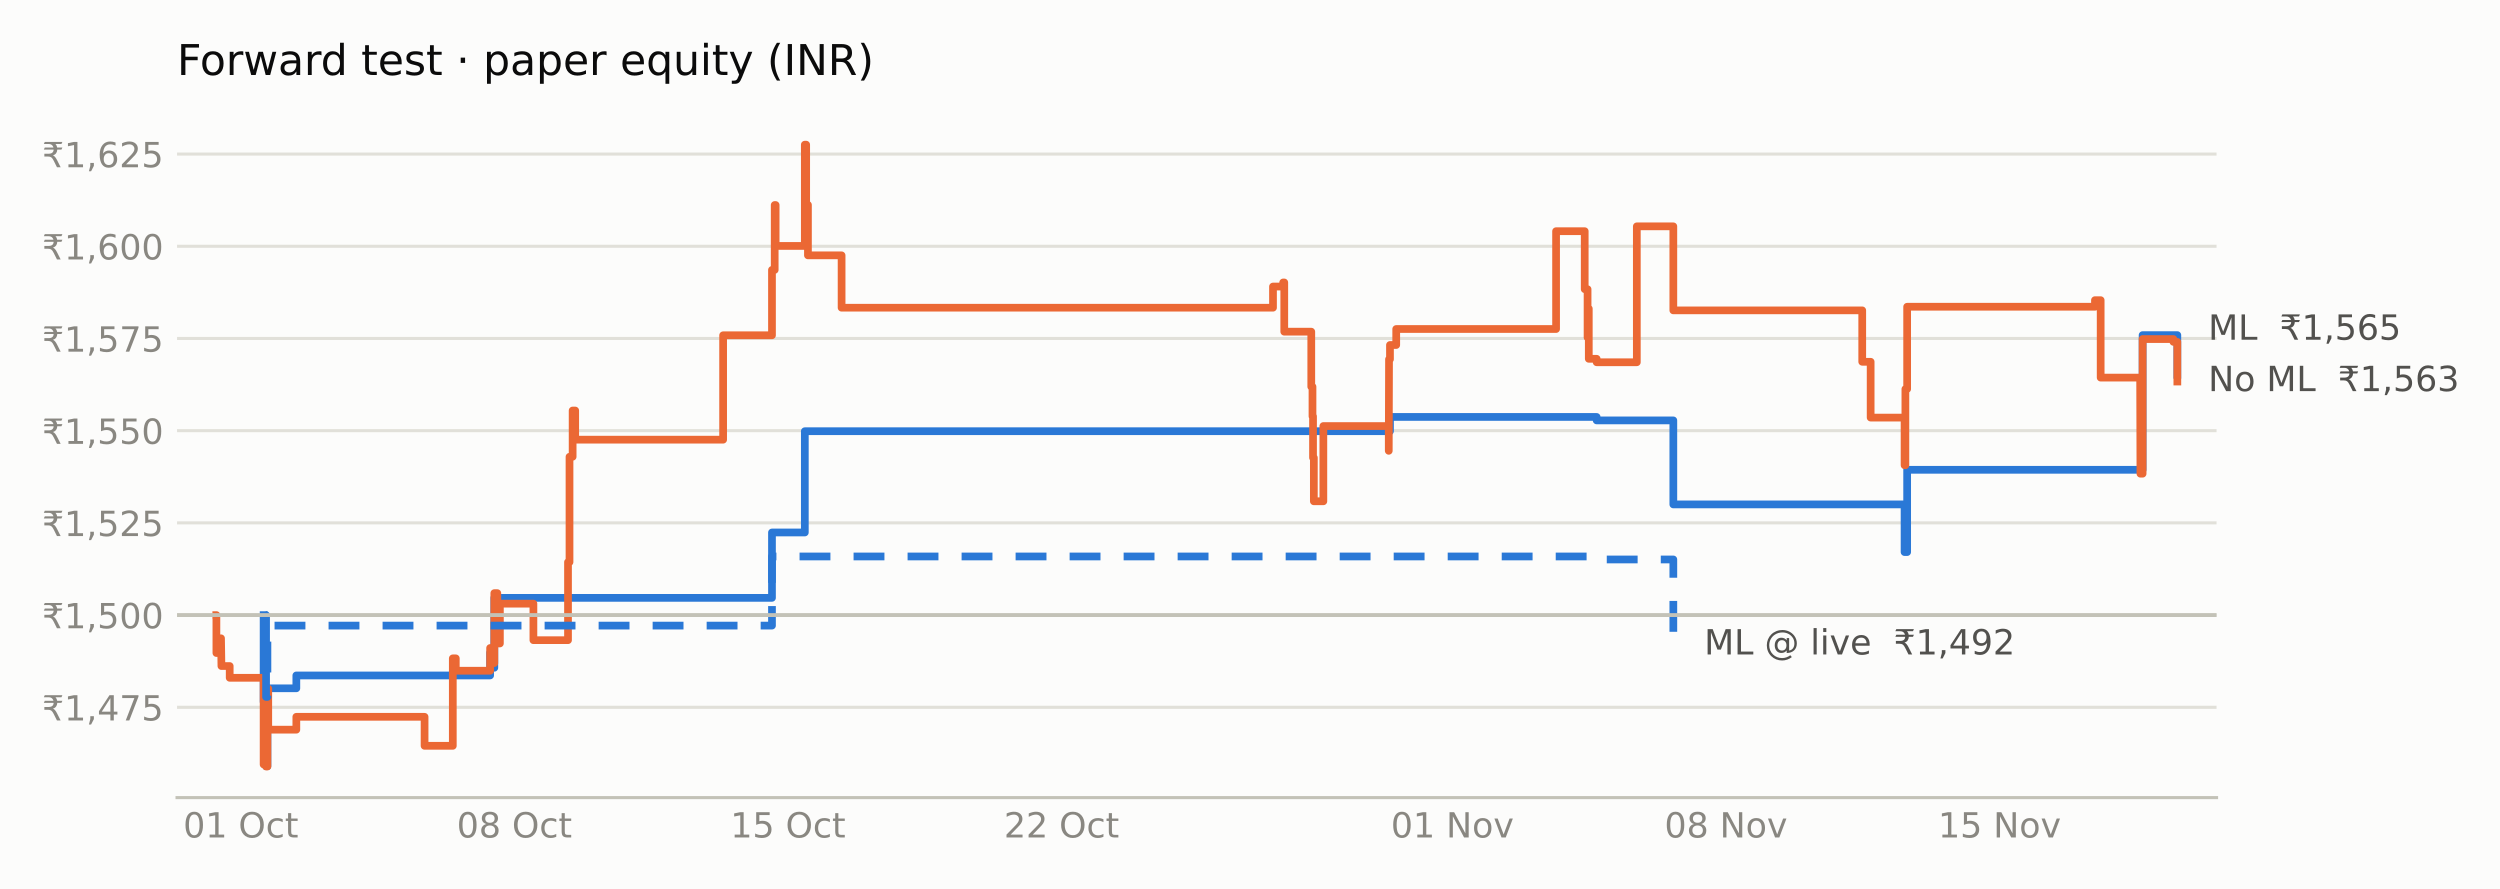
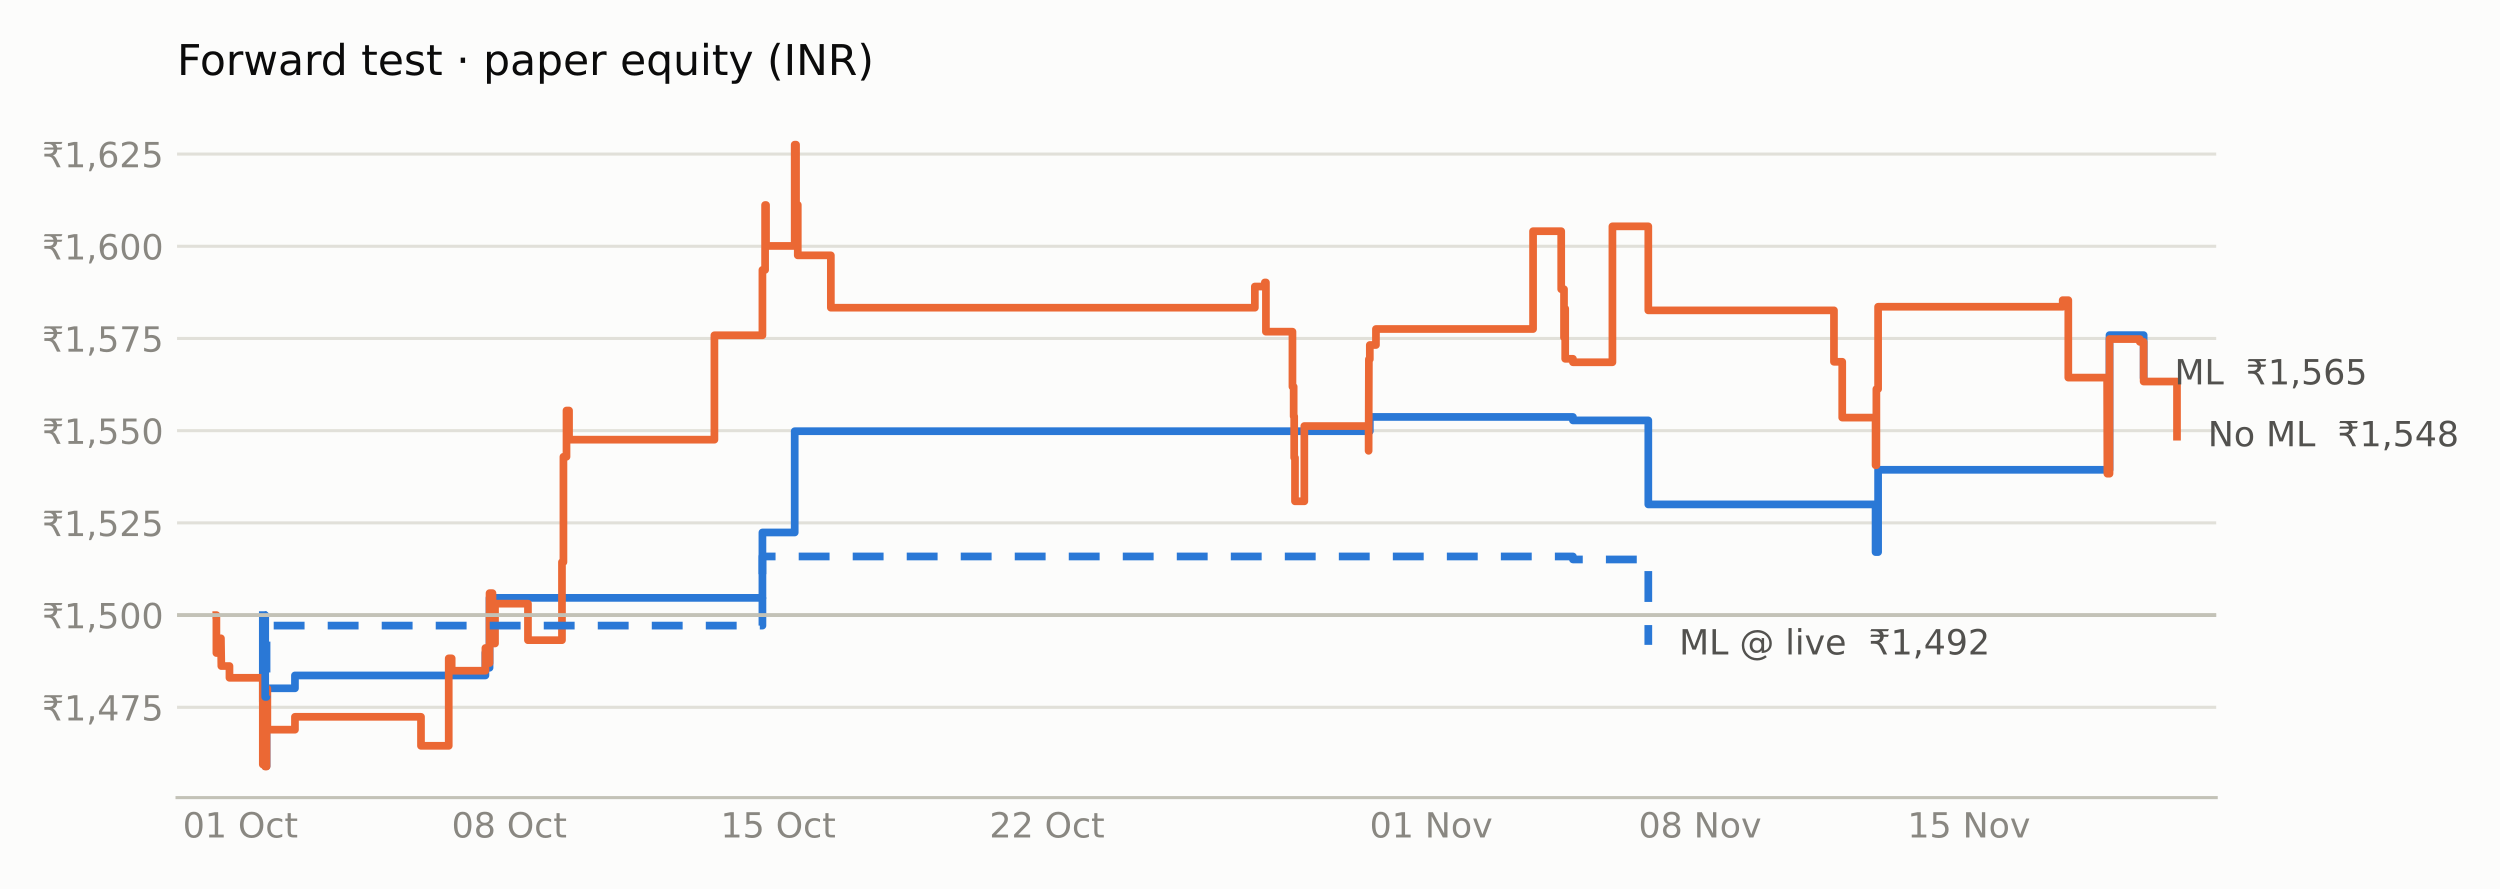
<svg xmlns="http://www.w3.org/2000/svg" xmlns:xlink="http://www.w3.org/1999/xlink" width="648pt" height="230.4pt" viewBox="0 0 648 230.4" version="1.1">
  <defs>
    <style type="text/css">*{stroke-linejoin: round; stroke-linecap: butt}</style>
  </defs>
  <g id="figure_1">
    <g id="patch_1">
      <path d="M 0 230.4  L 648 230.4  L 648 0  L 0 0  z " style="fill: #fcfcfb" />
    </g>
    <g id="axes_1">
      <g id="patch_2">
-         <path d="M 45.89 206.74  L 574.532 206.74  L 574.532 29.44  L 45.89 29.44  z " style="fill: #fcfcfb" />
+         <path d="M 45.89 206.74  L 574.442 206.74  L 574.442 29.44  L 45.89 29.44  z " style="fill: #fcfcfb" />
      </g>
      <g id="matplotlib.axis_1">
        <g id="xtick_1">
          <g id="line2d_1" />
          <g id="text_1">
-             <g style="fill: #898781" transform="translate(47.48564 217.0786) scale(0.09 -0.09)">
+             <g style="fill: #898781" transform="translate(47.37457 217.0786) scale(0.09 -0.09)">
              <defs>
                <path id="DejaVuSans-30" d="M 2034 4250  Q 1547 4250 1301 3770  Q 1056 3291 1056 2328  Q 1056 1369 1301 889  Q 1547 409 2034 409  Q 2525 409 2770 889  Q 3016 1369 3016 2328  Q 3016 3291 2770 3770  Q 2525 4250 2034 4250  z M 2034 4750  Q 2819 4750 3233 4129  Q 3647 3509 3647 2328  Q 3647 1150 3233 529  Q 2819 -91 2034 -91  Q 1250 -91 836 529  Q 422 1150 422 2328  Q 422 3509 836 4129  Q 1250 4750 2034 4750  z " transform="scale(0.015625)" />
                <path id="DejaVuSans-31" d="M 794 531  L 1825 531  L 1825 4091  L 703 3866  L 703 4441  L 1819 4666  L 2450 4666  L 2450 531  L 3481 531  L 3481 0  L 794 0  L 794 531  z " transform="scale(0.015625)" />
                <path id="DejaVuSans-20" transform="scale(0.015625)" />
                <path id="DejaVuSans-4f" d="M 2522 4238  Q 1834 4238 1429 3725  Q 1025 3213 1025 2328  Q 1025 1447 1429 934  Q 1834 422 2522 422  Q 3209 422 3611 934  Q 4013 1447 4013 2328  Q 4013 3213 3611 3725  Q 3209 4238 2522 4238  z M 2522 4750  Q 3503 4750 4090 4092  Q 4678 3434 4678 2328  Q 4678 1225 4090 567  Q 3503 -91 2522 -91  Q 1538 -91 948 565  Q 359 1222 359 2328  Q 359 3434 948 4092  Q 1538 4750 2522 4750  z " transform="scale(0.015625)" />
                <path id="DejaVuSans-63" d="M 3122 3366  L 3122 2828  Q 2878 2963 2633 3030  Q 2388 3097 2138 3097  Q 1578 3097 1268 2742  Q 959 2388 959 1747  Q 959 1106 1268 751  Q 1578 397 2138 397  Q 2388 397 2633 464  Q 2878 531 3122 666  L 3122 134  Q 2881 22 2623 -34  Q 2366 -91 2075 -91  Q 1284 -91 818 406  Q 353 903 353 1747  Q 353 2603 823 3093  Q 1294 3584 2113 3584  Q 2378 3584 2631 3529  Q 2884 3475 3122 3366  z " transform="scale(0.015625)" />
                <path id="DejaVuSans-74" d="M 1172 4494  L 1172 3500  L 2356 3500  L 2356 3053  L 1172 3053  L 1172 1153  Q 1172 725 1289 603  Q 1406 481 1766 481  L 2356 481  L 2356 0  L 1766 0  Q 1100 0 847 248  Q 594 497 594 1153  L 594 3053  L 172 3053  L 172 3500  L 594 3500  L 594 4494  L 1172 4494  z " transform="scale(0.015625)" />
              </defs>
              <use xlink:href="#DejaVuSans-30" />
              <use xlink:href="#DejaVuSans-31" transform="translate(63.62305 0)" />
              <use xlink:href="#DejaVuSans-20" transform="translate(127.2461 0)" />
              <use xlink:href="#DejaVuSans-4f" transform="translate(159.0332 0)" />
              <use xlink:href="#DejaVuSans-63" transform="translate(237.7441 0)" />
              <use xlink:href="#DejaVuSans-74" transform="translate(292.7246 0)" />
            </g>
          </g>
        </g>
        <g id="xtick_2">
          <g id="line2d_2" />
          <g id="text_2">
-             <g style="fill: #898781" transform="translate(118.3979 217.0786) scale(0.09 -0.09)">
+             <g style="fill: #898781" transform="translate(117.069 217.0786) scale(0.09 -0.09)">
              <defs>
                <path id="DejaVuSans-38" d="M 2034 2216  Q 1584 2216 1326 1975  Q 1069 1734 1069 1313  Q 1069 891 1326 650  Q 1584 409 2034 409  Q 2484 409 2743 651  Q 3003 894 3003 1313  Q 3003 1734 2745 1975  Q 2488 2216 2034 2216  z M 1403 2484  Q 997 2584 770 2862  Q 544 3141 544 3541  Q 544 4100 942 4425  Q 1341 4750 2034 4750  Q 2731 4750 3128 4425  Q 3525 4100 3525 3541  Q 3525 3141 3298 2862  Q 3072 2584 2669 2484  Q 3125 2378 3379 2068  Q 3634 1759 3634 1313  Q 3634 634 3220 271  Q 2806 -91 2034 -91  Q 1263 -91 848 271  Q 434 634 434 1313  Q 434 1759 690 2068  Q 947 2378 1403 2484  z M 1172 3481  Q 1172 3119 1398 2916  Q 1625 2713 2034 2713  Q 2441 2713 2670 2916  Q 2900 3119 2900 3481  Q 2900 3844 2670 4047  Q 2441 4250 2034 4250  Q 1625 4250 1398 4047  Q 1172 3844 1172 3481  z " transform="scale(0.015625)" />
              </defs>
              <use xlink:href="#DejaVuSans-30" />
              <use xlink:href="#DejaVuSans-38" transform="translate(63.62305 0)" />
              <use xlink:href="#DejaVuSans-20" transform="translate(127.2461 0)" />
              <use xlink:href="#DejaVuSans-4f" transform="translate(159.0332 0)" />
              <use xlink:href="#DejaVuSans-63" transform="translate(237.7441 0)" />
              <use xlink:href="#DejaVuSans-74" transform="translate(292.7246 0)" />
            </g>
          </g>
        </g>
        <g id="xtick_3">
          <g id="line2d_3" />
          <g id="text_3">
-             <g style="fill: #898781" transform="translate(189.3101 217.0786) scale(0.09 -0.09)">
+             <g style="fill: #898781" transform="translate(186.7635 217.0786) scale(0.09 -0.09)">
              <defs>
                <path id="DejaVuSans-35" d="M 691 4666  L 3169 4666  L 3169 4134  L 1269 4134  L 1269 2991  Q 1406 3038 1543 3061  Q 1681 3084 1819 3084  Q 2600 3084 3056 2656  Q 3513 2228 3513 1497  Q 3513 744 3044 326  Q 2575 -91 1722 -91  Q 1428 -91 1123 -41  Q 819 9 494 109  L 494 744  Q 775 591 1075 516  Q 1375 441 1709 441  Q 2250 441 2565 725  Q 2881 1009 2881 1497  Q 2881 1984 2565 2268  Q 2250 2553 1709 2553  Q 1456 2553 1204 2497  Q 953 2441 691 2322  L 691 4666  z " transform="scale(0.015625)" />
              </defs>
              <use xlink:href="#DejaVuSans-31" />
              <use xlink:href="#DejaVuSans-35" transform="translate(63.62305 0)" />
              <use xlink:href="#DejaVuSans-20" transform="translate(127.2461 0)" />
              <use xlink:href="#DejaVuSans-4f" transform="translate(159.0332 0)" />
              <use xlink:href="#DejaVuSans-63" transform="translate(237.7441 0)" />
              <use xlink:href="#DejaVuSans-74" transform="translate(292.7246 0)" />
            </g>
          </g>
        </g>
        <g id="xtick_4">
          <g id="line2d_4" />
          <g id="text_4">
-             <g style="fill: #898781" transform="translate(260.2224 217.0786) scale(0.09 -0.09)">
+             <g style="fill: #898781" transform="translate(256.458 217.0786) scale(0.09 -0.09)">
              <defs>
                <path id="DejaVuSans-32" d="M 1228 531  L 3431 531  L 3431 0  L 469 0  L 469 531  Q 828 903 1448 1529  Q 2069 2156 2228 2338  Q 2531 2678 2651 2914  Q 2772 3150 2772 3378  Q 2772 3750 2511 3984  Q 2250 4219 1831 4219  Q 1534 4219 1204 4116  Q 875 4013 500 3803  L 500 4441  Q 881 4594 1212 4672  Q 1544 4750 1819 4750  Q 2544 4750 2975 4387  Q 3406 4025 3406 3419  Q 3406 3131 3298 2873  Q 3191 2616 2906 2266  Q 2828 2175 2409 1742  Q 1991 1309 1228 531  z " transform="scale(0.015625)" />
              </defs>
              <use xlink:href="#DejaVuSans-32" />
              <use xlink:href="#DejaVuSans-32" transform="translate(63.62305 0)" />
              <use xlink:href="#DejaVuSans-20" transform="translate(127.2461 0)" />
              <use xlink:href="#DejaVuSans-4f" transform="translate(159.0332 0)" />
              <use xlink:href="#DejaVuSans-63" transform="translate(237.7441 0)" />
              <use xlink:href="#DejaVuSans-74" transform="translate(292.7246 0)" />
            </g>
          </g>
        </g>
        <g id="xtick_5">
          <g id="line2d_5" />
          <g id="text_5">
-             <g style="fill: #898781" transform="translate(360.5229 217.0786) scale(0.09 -0.09)">
+             <g style="fill: #898781" transform="translate(355.0188 217.0786) scale(0.09 -0.09)">
              <defs>
                <path id="DejaVuSans-4e" d="M 628 4666  L 1478 4666  L 3547 763  L 3547 4666  L 4159 4666  L 4159 0  L 3309 0  L 1241 3903  L 1241 0  L 628 0  L 628 4666  z " transform="scale(0.015625)" />
                <path id="DejaVuSans-6f" d="M 1959 3097  Q 1497 3097 1228 2736  Q 959 2375 959 1747  Q 959 1119 1226 758  Q 1494 397 1959 397  Q 2419 397 2687 759  Q 2956 1122 2956 1747  Q 2956 2369 2687 2733  Q 2419 3097 1959 3097  z M 1959 3584  Q 2709 3584 3137 3096  Q 3566 2609 3566 1747  Q 3566 888 3137 398  Q 2709 -91 1959 -91  Q 1206 -91 779 398  Q 353 888 353 1747  Q 353 2609 779 3096  Q 1206 3584 1959 3584  z " transform="scale(0.015625)" />
                <path id="DejaVuSans-76" d="M 191 3500  L 800 3500  L 1894 563  L 2988 3500  L 3597 3500  L 2284 0  L 1503 0  L 191 3500  z " transform="scale(0.015625)" />
              </defs>
              <use xlink:href="#DejaVuSans-30" />
              <use xlink:href="#DejaVuSans-31" transform="translate(63.62305 0)" />
              <use xlink:href="#DejaVuSans-20" transform="translate(127.2461 0)" />
              <use xlink:href="#DejaVuSans-4e" transform="translate(159.0332 0)" />
              <use xlink:href="#DejaVuSans-6f" transform="translate(233.8379 0)" />
              <use xlink:href="#DejaVuSans-76" transform="translate(295.0195 0)" />
            </g>
          </g>
        </g>
        <g id="xtick_6">
          <g id="line2d_6" />
          <g id="text_6">
-             <g style="fill: #898781" transform="translate(431.4351 217.0786) scale(0.09 -0.09)">
+             <g style="fill: #898781" transform="translate(424.7133 217.0786) scale(0.09 -0.09)">
              <use xlink:href="#DejaVuSans-30" />
              <use xlink:href="#DejaVuSans-38" transform="translate(63.62305 0)" />
              <use xlink:href="#DejaVuSans-20" transform="translate(127.2461 0)" />
              <use xlink:href="#DejaVuSans-4e" transform="translate(159.0332 0)" />
              <use xlink:href="#DejaVuSans-6f" transform="translate(233.8379 0)" />
              <use xlink:href="#DejaVuSans-76" transform="translate(295.0195 0)" />
            </g>
          </g>
        </g>
        <g id="xtick_7">
          <g id="line2d_7" />
          <g id="text_7">
-             <g style="fill: #898781" transform="translate(502.3474 217.0786) scale(0.09 -0.09)">
+             <g style="fill: #898781" transform="translate(494.4078 217.0786) scale(0.09 -0.09)">
              <use xlink:href="#DejaVuSans-31" />
              <use xlink:href="#DejaVuSans-35" transform="translate(63.62305 0)" />
              <use xlink:href="#DejaVuSans-20" transform="translate(127.2461 0)" />
              <use xlink:href="#DejaVuSans-4e" transform="translate(159.0332 0)" />
              <use xlink:href="#DejaVuSans-6f" transform="translate(233.8379 0)" />
              <use xlink:href="#DejaVuSans-76" transform="translate(295.0195 0)" />
            </g>
          </g>
        </g>
      </g>
      <g id="matplotlib.axis_2">
        <g id="ytick_1">
          <g id="line2d_8">
-             <path d="M 45.89 183.332  L 574.532 183.332  " clip-path="url(#pf45fdff407)" style="fill: none; stroke: #e1e0d9; stroke-width: 0.8; stroke-linecap: square" />
+             <path d="M 45.89 183.332  L 574.442 183.332  " clip-path="url(#p301b99d7ef)" style="fill: none; stroke: #e1e0d9; stroke-width: 0.8; stroke-linecap: square" />
          </g>
          <g id="line2d_9" />
          <g id="text_8">
            <g style="fill: #898781" transform="translate(10.89844 186.7514) scale(0.09 -0.09)">
              <defs>
                <path id="DejaVuSans-20b9" d="M 331 4281  L 503 4666  L 3747 4666  L 3575 4281  L 2469 4281  Q 2716 4038 2781 3634  L 3747 3634  L 3575 3250  L 2806 3250  Q 2791 2856 2600 2591  Q 2397 2300 2006 2188  Q 2209 2119 2400 1894  Q 2584 1681 2788 1275  L 3428 0  L 2750 0  L 2153 1197  Q 1919 1669 1706 1819  Q 1488 1972 1113 1972  L 425 1972  L 425 2491  L 1219 2491  Q 1675 2491 1906 2700  Q 2119 2894 2138 3250  L 331 3250  L 503 3634  L 2103 3634  Q 2047 3844 1906 4006  Q 1675 4281 1219 4281  L 331 4281  z " transform="scale(0.015625)" />
                <path id="DejaVuSans-2c" d="M 750 794  L 1409 794  L 1409 256  L 897 -744  L 494 -744  L 750 256  L 750 794  z " transform="scale(0.015625)" />
                <path id="DejaVuSans-34" d="M 2419 4116  L 825 1625  L 2419 1625  L 2419 4116  z M 2253 4666  L 3047 4666  L 3047 1625  L 3713 1625  L 3713 1100  L 3047 1100  L 3047 0  L 2419 0  L 2419 1100  L 313 1100  L 313 1709  L 2253 4666  z " transform="scale(0.015625)" />
                <path id="DejaVuSans-37" d="M 525 4666  L 3525 4666  L 3525 4397  L 1831 0  L 1172 0  L 2766 4134  L 525 4134  L 525 4666  z " transform="scale(0.015625)" />
              </defs>
              <use xlink:href="#DejaVuSans-20b9" />
              <use xlink:href="#DejaVuSans-31" transform="translate(63.62305 0)" />
              <use xlink:href="#DejaVuSans-2c" transform="translate(127.2461 0)" />
              <use xlink:href="#DejaVuSans-34" transform="translate(159.0332 0)" />
              <use xlink:href="#DejaVuSans-37" transform="translate(222.6562 0)" />
              <use xlink:href="#DejaVuSans-35" transform="translate(286.2793 0)" />
            </g>
          </g>
        </g>
        <g id="ytick_2">
          <g id="line2d_10">
-             <path d="M 45.89 159.432  L 574.532 159.432  " clip-path="url(#pf45fdff407)" style="fill: none; stroke: #e1e0d9; stroke-width: 0.8; stroke-linecap: square" />
+             <path d="M 45.89 159.432  L 574.442 159.432  " clip-path="url(#p301b99d7ef)" style="fill: none; stroke: #e1e0d9; stroke-width: 0.8; stroke-linecap: square" />
          </g>
          <g id="line2d_11" />
          <g id="text_9">
            <g style="fill: #898781" transform="translate(10.89844 162.851) scale(0.09 -0.09)">
              <use xlink:href="#DejaVuSans-20b9" />
              <use xlink:href="#DejaVuSans-31" transform="translate(63.62305 0)" />
              <use xlink:href="#DejaVuSans-2c" transform="translate(127.2461 0)" />
              <use xlink:href="#DejaVuSans-35" transform="translate(159.0332 0)" />
              <use xlink:href="#DejaVuSans-30" transform="translate(222.6562 0)" />
              <use xlink:href="#DejaVuSans-30" transform="translate(286.2793 0)" />
            </g>
          </g>
        </g>
        <g id="ytick_3">
          <g id="line2d_12">
-             <path d="M 45.89 135.531  L 574.532 135.531  " clip-path="url(#pf45fdff407)" style="fill: none; stroke: #e1e0d9; stroke-width: 0.8; stroke-linecap: square" />
+             <path d="M 45.89 135.531  L 574.442 135.531  " clip-path="url(#p301b99d7ef)" style="fill: none; stroke: #e1e0d9; stroke-width: 0.8; stroke-linecap: square" />
          </g>
          <g id="line2d_13" />
          <g id="text_10">
            <g style="fill: #898781" transform="translate(10.89844 138.9506) scale(0.09 -0.09)">
              <use xlink:href="#DejaVuSans-20b9" />
              <use xlink:href="#DejaVuSans-31" transform="translate(63.62305 0)" />
              <use xlink:href="#DejaVuSans-2c" transform="translate(127.2461 0)" />
              <use xlink:href="#DejaVuSans-35" transform="translate(159.0332 0)" />
              <use xlink:href="#DejaVuSans-32" transform="translate(222.6562 0)" />
              <use xlink:href="#DejaVuSans-35" transform="translate(286.2793 0)" />
            </g>
          </g>
        </g>
        <g id="ytick_4">
          <g id="line2d_14">
-             <path d="M 45.89 111.631  L 574.532 111.631  " clip-path="url(#pf45fdff407)" style="fill: none; stroke: #e1e0d9; stroke-width: 0.8; stroke-linecap: square" />
+             <path d="M 45.89 111.631  L 574.442 111.631  " clip-path="url(#p301b99d7ef)" style="fill: none; stroke: #e1e0d9; stroke-width: 0.8; stroke-linecap: square" />
          </g>
          <g id="line2d_15" />
          <g id="text_11">
            <g style="fill: #898781" transform="translate(10.89844 115.0502) scale(0.09 -0.09)">
              <use xlink:href="#DejaVuSans-20b9" />
              <use xlink:href="#DejaVuSans-31" transform="translate(63.62305 0)" />
              <use xlink:href="#DejaVuSans-2c" transform="translate(127.2461 0)" />
              <use xlink:href="#DejaVuSans-35" transform="translate(159.0332 0)" />
              <use xlink:href="#DejaVuSans-35" transform="translate(222.6562 0)" />
              <use xlink:href="#DejaVuSans-30" transform="translate(286.2793 0)" />
            </g>
          </g>
        </g>
        <g id="ytick_5">
          <g id="line2d_16">
-             <path d="M 45.89 87.731  L 574.532 87.731  " clip-path="url(#pf45fdff407)" style="fill: none; stroke: #e1e0d9; stroke-width: 0.8; stroke-linecap: square" />
+             <path d="M 45.89 87.731  L 574.442 87.731  " clip-path="url(#p301b99d7ef)" style="fill: none; stroke: #e1e0d9; stroke-width: 0.8; stroke-linecap: square" />
          </g>
          <g id="line2d_17" />
          <g id="text_12">
            <g style="fill: #898781" transform="translate(10.89844 91.14983) scale(0.09 -0.09)">
              <use xlink:href="#DejaVuSans-20b9" />
              <use xlink:href="#DejaVuSans-31" transform="translate(63.62305 0)" />
              <use xlink:href="#DejaVuSans-2c" transform="translate(127.2461 0)" />
              <use xlink:href="#DejaVuSans-35" transform="translate(159.0332 0)" />
              <use xlink:href="#DejaVuSans-37" transform="translate(222.6562 0)" />
              <use xlink:href="#DejaVuSans-35" transform="translate(286.2793 0)" />
            </g>
          </g>
        </g>
        <g id="ytick_6">
          <g id="line2d_18">
-             <path d="M 45.89 63.83  L 574.532 63.83  " clip-path="url(#pf45fdff407)" style="fill: none; stroke: #e1e0d9; stroke-width: 0.8; stroke-linecap: square" />
+             <path d="M 45.89 63.83  L 574.442 63.83  " clip-path="url(#p301b99d7ef)" style="fill: none; stroke: #e1e0d9; stroke-width: 0.8; stroke-linecap: square" />
          </g>
          <g id="line2d_19" />
          <g id="text_13">
            <g style="fill: #898781" transform="translate(10.89844 67.24944) scale(0.09 -0.09)">
              <defs>
                <path id="DejaVuSans-36" d="M 2113 2584  Q 1688 2584 1439 2293  Q 1191 2003 1191 1497  Q 1191 994 1439 701  Q 1688 409 2113 409  Q 2538 409 2786 701  Q 3034 994 3034 1497  Q 3034 2003 2786 2293  Q 2538 2584 2113 2584  z M 3366 4563  L 3366 3988  Q 3128 4100 2886 4159  Q 2644 4219 2406 4219  Q 1781 4219 1451 3797  Q 1122 3375 1075 2522  Q 1259 2794 1537 2939  Q 1816 3084 2150 3084  Q 2853 3084 3261 2657  Q 3669 2231 3669 1497  Q 3669 778 3244 343  Q 2819 -91 2113 -91  Q 1303 -91 875 529  Q 447 1150 447 2328  Q 447 3434 972 4092  Q 1497 4750 2381 4750  Q 2619 4750 2861 4703  Q 3103 4656 3366 4563  z " transform="scale(0.015625)" />
              </defs>
              <use xlink:href="#DejaVuSans-20b9" />
              <use xlink:href="#DejaVuSans-31" transform="translate(63.62305 0)" />
              <use xlink:href="#DejaVuSans-2c" transform="translate(127.2461 0)" />
              <use xlink:href="#DejaVuSans-36" transform="translate(159.0332 0)" />
              <use xlink:href="#DejaVuSans-30" transform="translate(222.6562 0)" />
              <use xlink:href="#DejaVuSans-30" transform="translate(286.2793 0)" />
            </g>
          </g>
        </g>
        <g id="ytick_7">
          <g id="line2d_20">
-             <path d="M 45.89 39.93  L 574.532 39.93  " clip-path="url(#pf45fdff407)" style="fill: none; stroke: #e1e0d9; stroke-width: 0.8; stroke-linecap: square" />
+             <path d="M 45.89 39.93  L 574.442 39.93  " clip-path="url(#p301b99d7ef)" style="fill: none; stroke: #e1e0d9; stroke-width: 0.8; stroke-linecap: square" />
          </g>
          <g id="line2d_21" />
          <g id="text_14">
            <g style="fill: #898781" transform="translate(10.89844 43.34906) scale(0.09 -0.09)">
              <use xlink:href="#DejaVuSans-20b9" />
              <use xlink:href="#DejaVuSans-31" transform="translate(63.62305 0)" />
              <use xlink:href="#DejaVuSans-2c" transform="translate(127.2461 0)" />
              <use xlink:href="#DejaVuSans-36" transform="translate(159.0332 0)" />
              <use xlink:href="#DejaVuSans-32" transform="translate(222.6562 0)" />
              <use xlink:href="#DejaVuSans-35" transform="translate(286.2793 0)" />
            </g>
          </g>
        </g>
      </g>
      <g id="line2d_22">
-         <path d="M 68.332 159.432  L 68.332 159.432  L 68.332 181.9  L 68.649 181.9  L 68.649 177.919  L 68.965 177.919  L 68.965 198.6  L 69.317 198.6  L 69.317 178.406  L 76.809 178.406  L 76.809 175.074  L 127.039 175.074  L 127.039 169.183  L 127.883 169.183  L 127.883 173.084  L 128.129 173.084  L 128.129 154.962  L 200.097 154.962  L 200.097 138.019  L 208.609 138.019  L 208.609 111.772  L 360.282 111.772  L 360.282 108.075  L 413.853 108.075  L 413.853 108.968  L 433.727 108.968  L 433.727 130.746  L 493.665 130.746  L 493.665 143.098  L 494.333 143.098  L 494.333 121.767  L 555.361 121.767  L 555.361 86.865  L 564.366 86.865  L 564.366 97.145  " clip-path="url(#pf45fdff407)" style="fill: none; stroke: #2a78d6; stroke-width: 2; stroke-linecap: square" />
+         <path d="M 68.12 159.432  L 68.12 159.432  L 68.12 181.9  L 68.431 181.9  L 68.431 177.919  L 68.742 177.919  L 68.742 198.6  L 69.088 198.6  L 69.088 178.406  L 76.451 178.406  L 76.451 175.074  L 125.818 175.074  L 125.818 169.183  L 126.648 169.183  L 126.648 173.084  L 126.89 173.084  L 126.89 154.962  L 197.621 154.962  L 197.621 138.019  L 205.987 138.019  L 205.987 111.772  L 355.056 111.772  L 355.056 108.075  L 407.707 108.075  L 407.707 108.968  L 427.24 108.968  L 427.24 130.746  L 486.148 130.746  L 486.148 143.098  L 486.805 143.098  L 486.805 121.767  L 546.785 121.767  L 546.785 86.865  L 555.635 86.865  L 555.635 97.145  " clip-path="url(#p301b99d7ef)" style="fill: none; stroke: #2a78d6; stroke-width: 2; stroke-linecap: square" />
      </g>
      <g id="line2d_23">
-         <path d="M 56.056 159.432  L 56.091 159.432  L 56.091 169.264  L 57.287 169.264  L 57.287 165.445  L 57.393 172.637  L 59.538 172.637  L 59.538 175.684  L 68.332 175.684  L 68.332 198.153  L 68.438 181.982  L 68.649 181.982  L 68.649 178  L 68.965 178  L 68.965 198.681  L 69.317 198.681  L 69.317 178.487  L 69.528 178.487  L 69.528 189.133  L 76.809 189.133  L 76.809 185.801  L 110.049 185.801  L 110.049 193.318  L 117.366 193.318  L 117.366 170.646  L 118.14 170.646  L 118.14 173.856  L 127.039 173.856  L 127.039 167.964  L 127.883 167.964  L 127.883 171.865  L 128.129 171.865  L 128.129 153.743  L 128.903 153.743  L 128.903 166.664  L 129.29 166.664  L 129.29 166.786  L 129.571 166.786  L 129.571 156.466  L 138.26 156.466  L 138.26 165.933  L 147.229 165.933  L 147.229 145.699  L 147.616 145.699  L 147.616 118.395  L 148.425 118.395  L 148.425 106.409  L 149.093 106.409  L 149.093 113.966  L 187.434 113.966  L 187.434 86.906  L 200.097 86.906  L 200.097 69.963  L 200.8 69.963  L 200.8 53.142  L 201.046 53.142  L 201.046 63.746  L 208.609 63.746  L 208.609 37.499  L 208.961 37.499  L 208.961 53.101  L 209.418 53.101  L 209.418 66.184  L 218.141 66.184  L 218.141 79.755  L 329.962 79.755  L 329.962 74.27  L 332.6 74.27  L 332.6 73.213  L 332.881 73.213  L 332.881 85.971  L 339.881 85.971  L 339.881 100.233  L 340.198 100.233  L 340.198 107.912  L 340.338 107.912  L 340.338 118.639  L 340.549 118.639  L 340.549 129.934  L 343.012 129.934  L 343.012 110.431  L 359.966 110.431  L 359.966 116.851  L 360.036 93.122  L 360.282 93.122  L 360.282 89.425  L 361.9 89.425  L 361.9 85.281  L 403.336 85.281  L 403.336 59.927  L 410.758 59.927  L 410.758 74.961  L 411.497 74.961  L 411.497 87.475  L 411.743 87.475  L 411.813 79.999  L 411.813 93.001  L 413.853 93.001  L 413.853 93.894  L 424.265 93.894  L 424.265 58.668  L 433.727 58.668  L 433.727 80.446  L 482.69 80.446  L 482.69 93.773  L 484.871 93.773  L 484.871 108.237  L 493.665 108.237  L 493.665 120.589  L 493.876 120.589  L 493.876 100.842  L 494.333 100.842  L 494.333 79.511  L 543.015 79.511  L 543.015 77.805  L 544.492 77.805  L 544.492 97.876  L 554.728 97.876  L 554.799 122.783  L 555.361 122.783  L 555.361 87.881  L 563.346 87.881  L 563.346 88.612  L 564.366 88.612  L 564.366 98.892  L 564.366 98.892  " clip-path="url(#pf45fdff407)" style="fill: none; stroke: #eb6834; stroke-width: 2; stroke-linecap: square" />
+         <path d="M 56.054 159.432  L 56.089 159.432  L 56.089 169.264  L 57.264 169.264  L 57.264 165.445  L 57.368 172.637  L 59.477 172.637  L 59.477 175.684  L 68.12 175.684  L 68.12 198.153  L 68.223 181.982  L 68.431 181.982  L 68.431 178  L 68.742 178  L 68.742 198.681  L 69.088 198.681  L 69.088 178.487  L 69.295 178.487  L 69.295 189.133  L 76.451 189.133  L 76.451 185.801  L 109.12 185.801  L 109.12 193.318  L 116.311 193.318  L 116.311 170.646  L 117.072 170.646  L 117.072 173.856  L 125.818 173.856  L 125.818 167.964  L 126.648 167.964  L 126.648 171.865  L 126.89 171.865  L 126.89 153.743  L 127.65 153.743  L 127.65 166.664  L 128.031 166.664  L 128.031 166.786  L 128.307 166.786  L 128.307 156.466  L 136.846 156.466  L 136.846 165.933  L 145.662 165.933  L 145.662 145.699  L 146.042 145.699  L 146.042 118.395  L 146.837 118.395  L 146.837 106.409  L 147.494 106.409  L 147.494 113.966  L 185.176 113.966  L 185.176 86.906  L 197.621 86.906  L 197.621 69.963  L 198.313 69.963  L 198.313 53.142  L 198.555 53.142  L 198.555 63.746  L 205.987 63.746  L 205.987 37.499  L 206.333 37.499  L 206.333 53.101  L 206.783 53.101  L 206.783 66.184  L 215.356 66.184  L 215.356 79.755  L 325.256 79.755  L 325.256 74.27  L 327.849 74.27  L 327.849 73.213  L 328.126 73.213  L 328.126 85.971  L 335.005 85.971  L 335.005 100.233  L 335.316 100.233  L 335.316 107.912  L 335.455 107.912  L 335.455 118.639  L 335.662 118.639  L 335.662 129.934  L 338.082 129.934  L 338.082 110.431  L 354.745 110.431  L 354.745 116.851  L 354.814 93.122  L 355.056 93.122  L 355.056 89.425  L 356.646 89.425  L 356.646 85.281  L 397.371 85.281  L 397.371 59.927  L 404.665 59.927  L 404.665 74.961  L 405.391 74.961  L 405.391 87.475  L 405.633 87.475  L 405.702 79.999  L 405.702 93.001  L 407.707 93.001  L 407.707 93.894  L 417.94 93.894  L 417.94 58.668  L 427.24 58.668  L 427.24 80.446  L 475.362 80.446  L 475.362 93.773  L 477.505 93.773  L 477.505 108.237  L 486.148 108.237  L 486.148 120.589  L 486.356 120.589  L 486.356 100.842  L 486.805 100.842  L 486.805 79.511  L 534.651 79.511  L 534.651 77.805  L 536.103 77.805  L 536.103 97.876  L 546.163 97.876  L 546.232 122.783  L 546.785 122.783  L 546.785 87.881  L 554.633 87.881  L 554.633 88.612  L 555.635 88.612  L 555.635 98.892  L 564.278 98.892  L 564.278 113.194  L 564.278 113.194  " clip-path="url(#p301b99d7ef)" style="fill: none; stroke: #eb6834; stroke-width: 2; stroke-linecap: square" />
      </g>
      <g id="line2d_24">
-         <path d="M 68.86 159.432  L 68.965 159.432  L 68.965 180.641  L 69.317 180.641  L 69.317 162.154  L 200.097 162.154  L 200.097 144.236  L 413.853 144.236  L 413.853 145.008  L 433.727 145.008  L 433.727 167.152  " clip-path="url(#pf45fdff407)" style="fill: none; stroke-dasharray: 8,6; stroke-dashoffset: 0; stroke: #2a78d6; stroke-width: 2" />
+         <path d="M 68.638 159.432  L 68.742 159.432  L 68.742 180.641  L 69.088 180.641  L 69.088 162.154  L 197.621 162.154  L 197.621 144.236  L 407.707 144.236  L 407.707 145.008  L 427.24 145.008  L 427.24 167.152  " clip-path="url(#p301b99d7ef)" style="fill: none; stroke-dasharray: 8,6; stroke-dashoffset: 0; stroke: #2a78d6; stroke-width: 2" />
      </g>
      <g id="line2d_25">
-         <path d="M 45.89 159.432  L 574.532 159.432  " clip-path="url(#pf45fdff407)" style="fill: none; stroke: #c3c2b7; stroke-linecap: square" />
+         <path d="M 45.89 159.432  L 574.442 159.432  " clip-path="url(#p301b99d7ef)" style="fill: none; stroke: #c3c2b7; stroke-linecap: square" />
      </g>
      <g id="patch_3">
-         <path d="M 45.89 206.74  L 574.532 206.74  " style="fill: none; stroke: #c3c2b7; stroke-width: 0.8; stroke-linejoin: miter; stroke-linecap: square" />
+         <path d="M 45.89 206.74  L 574.442 206.74  " style="fill: none; stroke: #c3c2b7; stroke-width: 0.8; stroke-linejoin: miter; stroke-linecap: square" />
      </g>
      <g id="text_15">
-         <g style="fill: #52514e" transform="translate(441.7272 169.635) scale(0.09 -0.09)">
+         <g style="fill: #52514e" transform="translate(435.2397 169.635) scale(0.09 -0.09)">
          <defs>
            <path id="DejaVuSans-4d" d="M 628 4666  L 1569 4666  L 2759 1491  L 3956 4666  L 4897 4666  L 4897 0  L 4281 0  L 4281 4097  L 3078 897  L 2444 897  L 1241 4097  L 1241 0  L 628 0  L 628 4666  z " transform="scale(0.015625)" />
            <path id="DejaVuSans-4c" d="M 628 4666  L 1259 4666  L 1259 531  L 3531 531  L 3531 0  L 628 0  L 628 4666  z " transform="scale(0.015625)" />
            <path id="DejaVuSans-40" d="M 2381 1678  Q 2381 1231 2603 976  Q 2825 722 3213 722  Q 3597 722 3817 978  Q 4038 1234 4038 1678  Q 4038 2116 3813 2373  Q 3588 2631 3206 2631  Q 2828 2631 2604 2375  Q 2381 2119 2381 1678  z M 4084 744  Q 3897 503 3655 389  Q 3413 275 3091 275  Q 2553 275 2217 664  Q 1881 1053 1881 1678  Q 1881 2303 2218 2693  Q 2556 3084 3091 3084  Q 3413 3084 3656 2967  Q 3900 2850 4084 2613  L 4084 3022  L 4531 3022  L 4531 722  Q 4988 791 5245 1139  Q 5503 1488 5503 2041  Q 5503 2375 5404 2669  Q 5306 2963 5106 3213  Q 4781 3622 4314 3839  Q 3847 4056 3297 4056  Q 2913 4056 2559 3954  Q 2206 3853 1906 3653  Q 1416 3334 1139 2817  Q 863 2300 863 1697  Q 863 1200 1042 765  Q 1222 331 1563 0  Q 1891 -325 2322 -495  Q 2753 -666 3244 -666  Q 3647 -666 4036 -530  Q 4425 -394 4750 -141  L 5031 -488  Q 4641 -791 4180 -952  Q 3719 -1113 3244 -1113  Q 2666 -1113 2153 -908  Q 1641 -703 1241 -313  Q 841 78 631 592  Q 422 1106 422 1697  Q 422 2266 634 2781  Q 847 3297 1241 3688  Q 1644 4084 2172 4295  Q 2700 4506 3291 4506  Q 3953 4506 4520 4234  Q 5088 3963 5472 3463  Q 5706 3156 5829 2797  Q 5953 2438 5953 2053  Q 5953 1231 5456 756  Q 4959 281 4084 263  L 4084 744  z " transform="scale(0.015625)" />
            <path id="DejaVuSans-6c" d="M 603 4863  L 1178 4863  L 1178 0  L 603 0  L 603 4863  z " transform="scale(0.015625)" />
            <path id="DejaVuSans-69" d="M 603 3500  L 1178 3500  L 1178 0  L 603 0  L 603 3500  z M 603 4863  L 1178 4863  L 1178 4134  L 603 4134  L 603 4863  z " transform="scale(0.015625)" />
            <path id="DejaVuSans-65" d="M 3597 1894  L 3597 1613  L 953 1613  Q 991 1019 1311 708  Q 1631 397 2203 397  Q 2534 397 2845 478  Q 3156 559 3463 722  L 3463 178  Q 3153 47 2828 -22  Q 2503 -91 2169 -91  Q 1331 -91 842 396  Q 353 884 353 1716  Q 353 2575 817 3079  Q 1281 3584 2069 3584  Q 2775 3584 3186 3129  Q 3597 2675 3597 1894  z M 3022 2063  Q 3016 2534 2758 2815  Q 2500 3097 2075 3097  Q 1594 3097 1305 2825  Q 1016 2553 972 2059  L 3022 2063  z " transform="scale(0.015625)" />
            <path id="DejaVuSans-39" d="M 703 97  L 703 672  Q 941 559 1184 500  Q 1428 441 1663 441  Q 2288 441 2617 861  Q 2947 1281 2994 2138  Q 2813 1869 2534 1725  Q 2256 1581 1919 1581  Q 1219 1581 811 2004  Q 403 2428 403 3163  Q 403 3881 828 4315  Q 1253 4750 1959 4750  Q 2769 4750 3195 4129  Q 3622 3509 3622 2328  Q 3622 1225 3098 567  Q 2575 -91 1691 -91  Q 1453 -91 1209 -44  Q 966 3 703 97  z M 1959 2075  Q 2384 2075 2632 2365  Q 2881 2656 2881 3163  Q 2881 3666 2632 3958  Q 2384 4250 1959 4250  Q 1534 4250 1286 3958  Q 1038 3666 1038 3163  Q 1038 2656 1286 2365  Q 1534 2075 1959 2075  z " transform="scale(0.015625)" />
          </defs>
          <use xlink:href="#DejaVuSans-4d" />
          <use xlink:href="#DejaVuSans-4c" transform="translate(86.2793 0)" />
          <use xlink:href="#DejaVuSans-20" transform="translate(141.9922 0)" />
          <use xlink:href="#DejaVuSans-40" transform="translate(173.7793 0)" />
          <use xlink:href="#DejaVuSans-20" transform="translate(273.7793 0)" />
          <use xlink:href="#DejaVuSans-6c" transform="translate(305.5664 0)" />
          <use xlink:href="#DejaVuSans-69" transform="translate(333.3496 0)" />
          <use xlink:href="#DejaVuSans-76" transform="translate(361.1328 0)" />
          <use xlink:href="#DejaVuSans-65" transform="translate(420.3125 0)" />
          <use xlink:href="#DejaVuSans-20" transform="translate(481.8359 0)" />
          <use xlink:href="#DejaVuSans-20" transform="translate(513.623 0)" />
          <use xlink:href="#DejaVuSans-20b9" transform="translate(545.4102 0)" />
          <use xlink:href="#DejaVuSans-31" transform="translate(609.0332 0)" />
          <use xlink:href="#DejaVuSans-2c" transform="translate(672.6562 0)" />
          <use xlink:href="#DejaVuSans-34" transform="translate(704.4434 0)" />
          <use xlink:href="#DejaVuSans-39" transform="translate(768.0664 0)" />
          <use xlink:href="#DejaVuSans-32" transform="translate(831.6895 0)" />
        </g>
      </g>
      <g id="text_16">
-         <g style="fill: #52514e" transform="translate(572.3661 101.3755) scale(0.09 -0.09)">
-           <defs>
-             <path id="DejaVuSans-33" d="M 2597 2516  Q 3050 2419 3304 2112  Q 3559 1806 3559 1356  Q 3559 666 3084 287  Q 2609 -91 1734 -91  Q 1441 -91 1130 -33  Q 819 25 488 141  L 488 750  Q 750 597 1062 519  Q 1375 441 1716 441  Q 2309 441 2620 675  Q 2931 909 2931 1356  Q 2931 1769 2642 2001  Q 2353 2234 1838 2234  L 1294 2234  L 1294 2753  L 1863 2753  Q 2328 2753 2575 2939  Q 2822 3125 2822 3475  Q 2822 3834 2567 4026  Q 2313 4219 1838 4219  Q 1578 4219 1281 4162  Q 984 4106 628 3988  L 628 4550  Q 988 4650 1302 4700  Q 1616 4750 1894 4750  Q 2613 4750 3031 4423  Q 3450 4097 3450 3541  Q 3450 3153 3228 2886  Q 3006 2619 2597 2516  z " transform="scale(0.015625)" />
-           </defs>
+         <g style="fill: #52514e" transform="translate(572.2778 115.6774) scale(0.09 -0.09)">
          <use xlink:href="#DejaVuSans-4e" />
          <use xlink:href="#DejaVuSans-6f" transform="translate(74.80469 0)" />
          <use xlink:href="#DejaVuSans-20" transform="translate(135.9863 0)" />
          <use xlink:href="#DejaVuSans-4d" transform="translate(167.7734 0)" />
          <use xlink:href="#DejaVuSans-4c" transform="translate(254.0527 0)" />
          <use xlink:href="#DejaVuSans-20" transform="translate(309.7656 0)" />
          <use xlink:href="#DejaVuSans-20" transform="translate(341.5527 0)" />
          <use xlink:href="#DejaVuSans-20b9" transform="translate(373.3398 0)" />
          <use xlink:href="#DejaVuSans-31" transform="translate(436.9629 0)" />
          <use xlink:href="#DejaVuSans-2c" transform="translate(500.5859 0)" />
          <use xlink:href="#DejaVuSans-35" transform="translate(532.373 0)" />
-           <use xlink:href="#DejaVuSans-36" transform="translate(595.9961 0)" />
-           <use xlink:href="#DejaVuSans-33" transform="translate(659.6191 0)" />
+           <use xlink:href="#DejaVuSans-34" transform="translate(595.9961 0)" />
+           <use xlink:href="#DejaVuSans-38" transform="translate(659.6191 0)" />
        </g>
      </g>
      <g id="text_17">
-         <g style="fill: #52514e" transform="translate(572.3661 88.05636) scale(0.09 -0.09)">
+         <g style="fill: #52514e" transform="translate(563.6352 99.62833) scale(0.09 -0.09)">
          <use xlink:href="#DejaVuSans-4d" />
          <use xlink:href="#DejaVuSans-4c" transform="translate(86.2793 0)" />
          <use xlink:href="#DejaVuSans-20" transform="translate(141.9922 0)" />
          <use xlink:href="#DejaVuSans-20" transform="translate(173.7793 0)" />
          <use xlink:href="#DejaVuSans-20b9" transform="translate(205.5664 0)" />
          <use xlink:href="#DejaVuSans-31" transform="translate(269.1895 0)" />
          <use xlink:href="#DejaVuSans-2c" transform="translate(332.8125 0)" />
          <use xlink:href="#DejaVuSans-35" transform="translate(364.5996 0)" />
          <use xlink:href="#DejaVuSans-36" transform="translate(428.2227 0)" />
          <use xlink:href="#DejaVuSans-35" transform="translate(491.8457 0)" />
        </g>
      </g>
      <g id="text_18">
        <g style="fill: #0b0b0b" transform="translate(45.89 19.44) scale(0.11 -0.11)">
          <defs>
            <path id="DejaVuSans-46" d="M 628 4666  L 3309 4666  L 3309 4134  L 1259 4134  L 1259 2759  L 3109 2759  L 3109 2228  L 1259 2228  L 1259 0  L 628 0  L 628 4666  z " transform="scale(0.015625)" />
            <path id="DejaVuSans-72" d="M 2631 2963  Q 2534 3019 2420 3045  Q 2306 3072 2169 3072  Q 1681 3072 1420 2755  Q 1159 2438 1159 1844  L 1159 0  L 581 0  L 581 3500  L 1159 3500  L 1159 2956  Q 1341 3275 1631 3429  Q 1922 3584 2338 3584  Q 2397 3584 2469 3576  Q 2541 3569 2628 3553  L 2631 2963  z " transform="scale(0.015625)" />
            <path id="DejaVuSans-77" d="M 269 3500  L 844 3500  L 1563 769  L 2278 3500  L 2956 3500  L 3675 769  L 4391 3500  L 4966 3500  L 4050 0  L 3372 0  L 2619 2869  L 1863 0  L 1184 0  L 269 3500  z " transform="scale(0.015625)" />
            <path id="DejaVuSans-61" d="M 2194 1759  Q 1497 1759 1228 1600  Q 959 1441 959 1056  Q 959 750 1161 570  Q 1363 391 1709 391  Q 2188 391 2477 730  Q 2766 1069 2766 1631  L 2766 1759  L 2194 1759  z M 3341 1997  L 3341 0  L 2766 0  L 2766 531  Q 2569 213 2275 61  Q 1981 -91 1556 -91  Q 1019 -91 701 211  Q 384 513 384 1019  Q 384 1609 779 1909  Q 1175 2209 1959 2209  L 2766 2209  L 2766 2266  Q 2766 2663 2505 2880  Q 2244 3097 1772 3097  Q 1472 3097 1187 3025  Q 903 2953 641 2809  L 641 3341  Q 956 3463 1253 3523  Q 1550 3584 1831 3584  Q 2591 3584 2966 3190  Q 3341 2797 3341 1997  z " transform="scale(0.015625)" />
            <path id="DejaVuSans-64" d="M 2906 2969  L 2906 4863  L 3481 4863  L 3481 0  L 2906 0  L 2906 525  Q 2725 213 2448 61  Q 2172 -91 1784 -91  Q 1150 -91 751 415  Q 353 922 353 1747  Q 353 2572 751 3078  Q 1150 3584 1784 3584  Q 2172 3584 2448 3432  Q 2725 3281 2906 2969  z M 947 1747  Q 947 1113 1208 752  Q 1469 391 1925 391  Q 2381 391 2643 752  Q 2906 1113 2906 1747  Q 2906 2381 2643 2742  Q 2381 3103 1925 3103  Q 1469 3103 1208 2742  Q 947 2381 947 1747  z " transform="scale(0.015625)" />
            <path id="DejaVuSans-73" d="M 2834 3397  L 2834 2853  Q 2591 2978 2328 3040  Q 2066 3103 1784 3103  Q 1356 3103 1142 2972  Q 928 2841 928 2578  Q 928 2378 1081 2264  Q 1234 2150 1697 2047  L 1894 2003  Q 2506 1872 2764 1633  Q 3022 1394 3022 966  Q 3022 478 2636 193  Q 2250 -91 1575 -91  Q 1294 -91 989 -36  Q 684 19 347 128  L 347 722  Q 666 556 975 473  Q 1284 391 1588 391  Q 1994 391 2212 530  Q 2431 669 2431 922  Q 2431 1156 2273 1281  Q 2116 1406 1581 1522  L 1381 1569  Q 847 1681 609 1914  Q 372 2147 372 2553  Q 372 3047 722 3315  Q 1072 3584 1716 3584  Q 2034 3584 2315 3537  Q 2597 3491 2834 3397  z " transform="scale(0.015625)" />
            <path id="DejaVuSans-b7" d="M 684 2619  L 1344 2619  L 1344 1825  L 684 1825  L 684 2619  z " transform="scale(0.015625)" />
            <path id="DejaVuSans-70" d="M 1159 525  L 1159 -1331  L 581 -1331  L 581 3500  L 1159 3500  L 1159 2969  Q 1341 3281 1617 3432  Q 1894 3584 2278 3584  Q 2916 3584 3314 3078  Q 3713 2572 3713 1747  Q 3713 922 3314 415  Q 2916 -91 2278 -91  Q 1894 -91 1617 61  Q 1341 213 1159 525  z M 3116 1747  Q 3116 2381 2855 2742  Q 2594 3103 2138 3103  Q 1681 3103 1420 2742  Q 1159 2381 1159 1747  Q 1159 1113 1420 752  Q 1681 391 2138 391  Q 2594 391 2855 752  Q 3116 1113 3116 1747  z " transform="scale(0.015625)" />
            <path id="DejaVuSans-71" d="M 947 1747  Q 947 1113 1208 752  Q 1469 391 1925 391  Q 2381 391 2643 752  Q 2906 1113 2906 1747  Q 2906 2381 2643 2742  Q 2381 3103 1925 3103  Q 1469 3103 1208 2742  Q 947 2381 947 1747  z M 2906 525  Q 2725 213 2448 61  Q 2172 -91 1784 -91  Q 1150 -91 751 415  Q 353 922 353 1747  Q 353 2572 751 3078  Q 1150 3584 1784 3584  Q 2172 3584 2448 3432  Q 2725 3281 2906 2969  L 2906 3500  L 3481 3500  L 3481 -1331  L 2906 -1331  L 2906 525  z " transform="scale(0.015625)" />
            <path id="DejaVuSans-75" d="M 544 1381  L 544 3500  L 1119 3500  L 1119 1403  Q 1119 906 1312 657  Q 1506 409 1894 409  Q 2359 409 2629 706  Q 2900 1003 2900 1516  L 2900 3500  L 3475 3500  L 3475 0  L 2900 0  L 2900 538  Q 2691 219 2414 64  Q 2138 -91 1772 -91  Q 1169 -91 856 284  Q 544 659 544 1381  z M 1991 3584  L 1991 3584  z " transform="scale(0.015625)" />
            <path id="DejaVuSans-79" d="M 2059 -325  Q 1816 -950 1584 -1140  Q 1353 -1331 966 -1331  L 506 -1331  L 506 -850  L 844 -850  Q 1081 -850 1212 -737  Q 1344 -625 1503 -206  L 1606 56  L 191 3500  L 800 3500  L 1894 763  L 2988 3500  L 3597 3500  L 2059 -325  z " transform="scale(0.015625)" />
            <path id="DejaVuSans-28" d="M 1984 4856  Q 1566 4138 1362 3434  Q 1159 2731 1159 2009  Q 1159 1288 1364 580  Q 1569 -128 1984 -844  L 1484 -844  Q 1016 -109 783 600  Q 550 1309 550 2009  Q 550 2706 781 3412  Q 1013 4119 1484 4856  L 1984 4856  z " transform="scale(0.015625)" />
            <path id="DejaVuSans-49" d="M 628 4666  L 1259 4666  L 1259 0  L 628 0  L 628 4666  z " transform="scale(0.015625)" />
            <path id="DejaVuSans-52" d="M 2841 2188  Q 3044 2119 3236 1894  Q 3428 1669 3622 1275  L 4263 0  L 3584 0  L 2988 1197  Q 2756 1666 2539 1819  Q 2322 1972 1947 1972  L 1259 1972  L 1259 0  L 628 0  L 628 4666  L 2053 4666  Q 2853 4666 3247 4331  Q 3641 3997 3641 3322  Q 3641 2881 3436 2590  Q 3231 2300 2841 2188  z M 1259 4147  L 1259 2491  L 2053 2491  Q 2509 2491 2742 2702  Q 2975 2913 2975 3322  Q 2975 3731 2742 3939  Q 2509 4147 2053 4147  L 1259 4147  z " transform="scale(0.015625)" />
            <path id="DejaVuSans-29" d="M 513 4856  L 1013 4856  Q 1481 4119 1714 3412  Q 1947 2706 1947 2009  Q 1947 1309 1714 600  Q 1481 -109 1013 -844  L 513 -844  Q 928 -128 1133 580  Q 1338 1288 1338 2009  Q 1338 2731 1133 3434  Q 928 4138 513 4856  z " transform="scale(0.015625)" />
          </defs>
          <use xlink:href="#DejaVuSans-46" />
          <use xlink:href="#DejaVuSans-6f" transform="translate(53.89453 0)" />
          <use xlink:href="#DejaVuSans-72" transform="translate(115.0762 0)" />
          <use xlink:href="#DejaVuSans-77" transform="translate(156.1895 0)" />
          <use xlink:href="#DejaVuSans-61" transform="translate(237.9766 0)" />
          <use xlink:href="#DejaVuSans-72" transform="translate(299.2559 0)" />
          <use xlink:href="#DejaVuSans-64" transform="translate(338.6191 0)" />
          <use xlink:href="#DejaVuSans-20" transform="translate(402.0957 0)" />
          <use xlink:href="#DejaVuSans-74" transform="translate(433.8828 0)" />
          <use xlink:href="#DejaVuSans-65" transform="translate(473.0918 0)" />
          <use xlink:href="#DejaVuSans-73" transform="translate(534.6152 0)" />
          <use xlink:href="#DejaVuSans-74" transform="translate(586.7148 0)" />
          <use xlink:href="#DejaVuSans-20" transform="translate(625.9238 0)" />
          <use xlink:href="#DejaVuSans-b7" transform="translate(657.7109 0)" />
          <use xlink:href="#DejaVuSans-20" transform="translate(689.498 0)" />
          <use xlink:href="#DejaVuSans-70" transform="translate(721.2852 0)" />
          <use xlink:href="#DejaVuSans-61" transform="translate(784.7617 0)" />
          <use xlink:href="#DejaVuSans-70" transform="translate(846.041 0)" />
          <use xlink:href="#DejaVuSans-65" transform="translate(909.5176 0)" />
          <use xlink:href="#DejaVuSans-72" transform="translate(971.041 0)" />
          <use xlink:href="#DejaVuSans-20" transform="translate(1012.154 0)" />
          <use xlink:href="#DejaVuSans-65" transform="translate(1043.941 0)" />
          <use xlink:href="#DejaVuSans-71" transform="translate(1105.465 0)" />
          <use xlink:href="#DejaVuSans-75" transform="translate(1168.941 0)" />
          <use xlink:href="#DejaVuSans-69" transform="translate(1232.32 0)" />
          <use xlink:href="#DejaVuSans-74" transform="translate(1260.104 0)" />
          <use xlink:href="#DejaVuSans-79" transform="translate(1299.312 0)" />
          <use xlink:href="#DejaVuSans-20" transform="translate(1358.492 0)" />
          <use xlink:href="#DejaVuSans-28" transform="translate(1390.279 0)" />
          <use xlink:href="#DejaVuSans-49" transform="translate(1429.293 0)" />
          <use xlink:href="#DejaVuSans-4e" transform="translate(1458.785 0)" />
          <use xlink:href="#DejaVuSans-52" transform="translate(1533.59 0)" />
          <use xlink:href="#DejaVuSans-29" transform="translate(1603.072 0)" />
        </g>
      </g>
    </g>
  </g>
  <defs>
-     <clipPath id="pf45fdff407">
-       <rect x="45.89" y="29.44" width="528.642" height="177.3" />
+     <clipPath id="p301b99d7ef">
+       <rect x="45.89" y="29.44" width="528.552" height="177.3" />
    </clipPath>
  </defs>
</svg>
